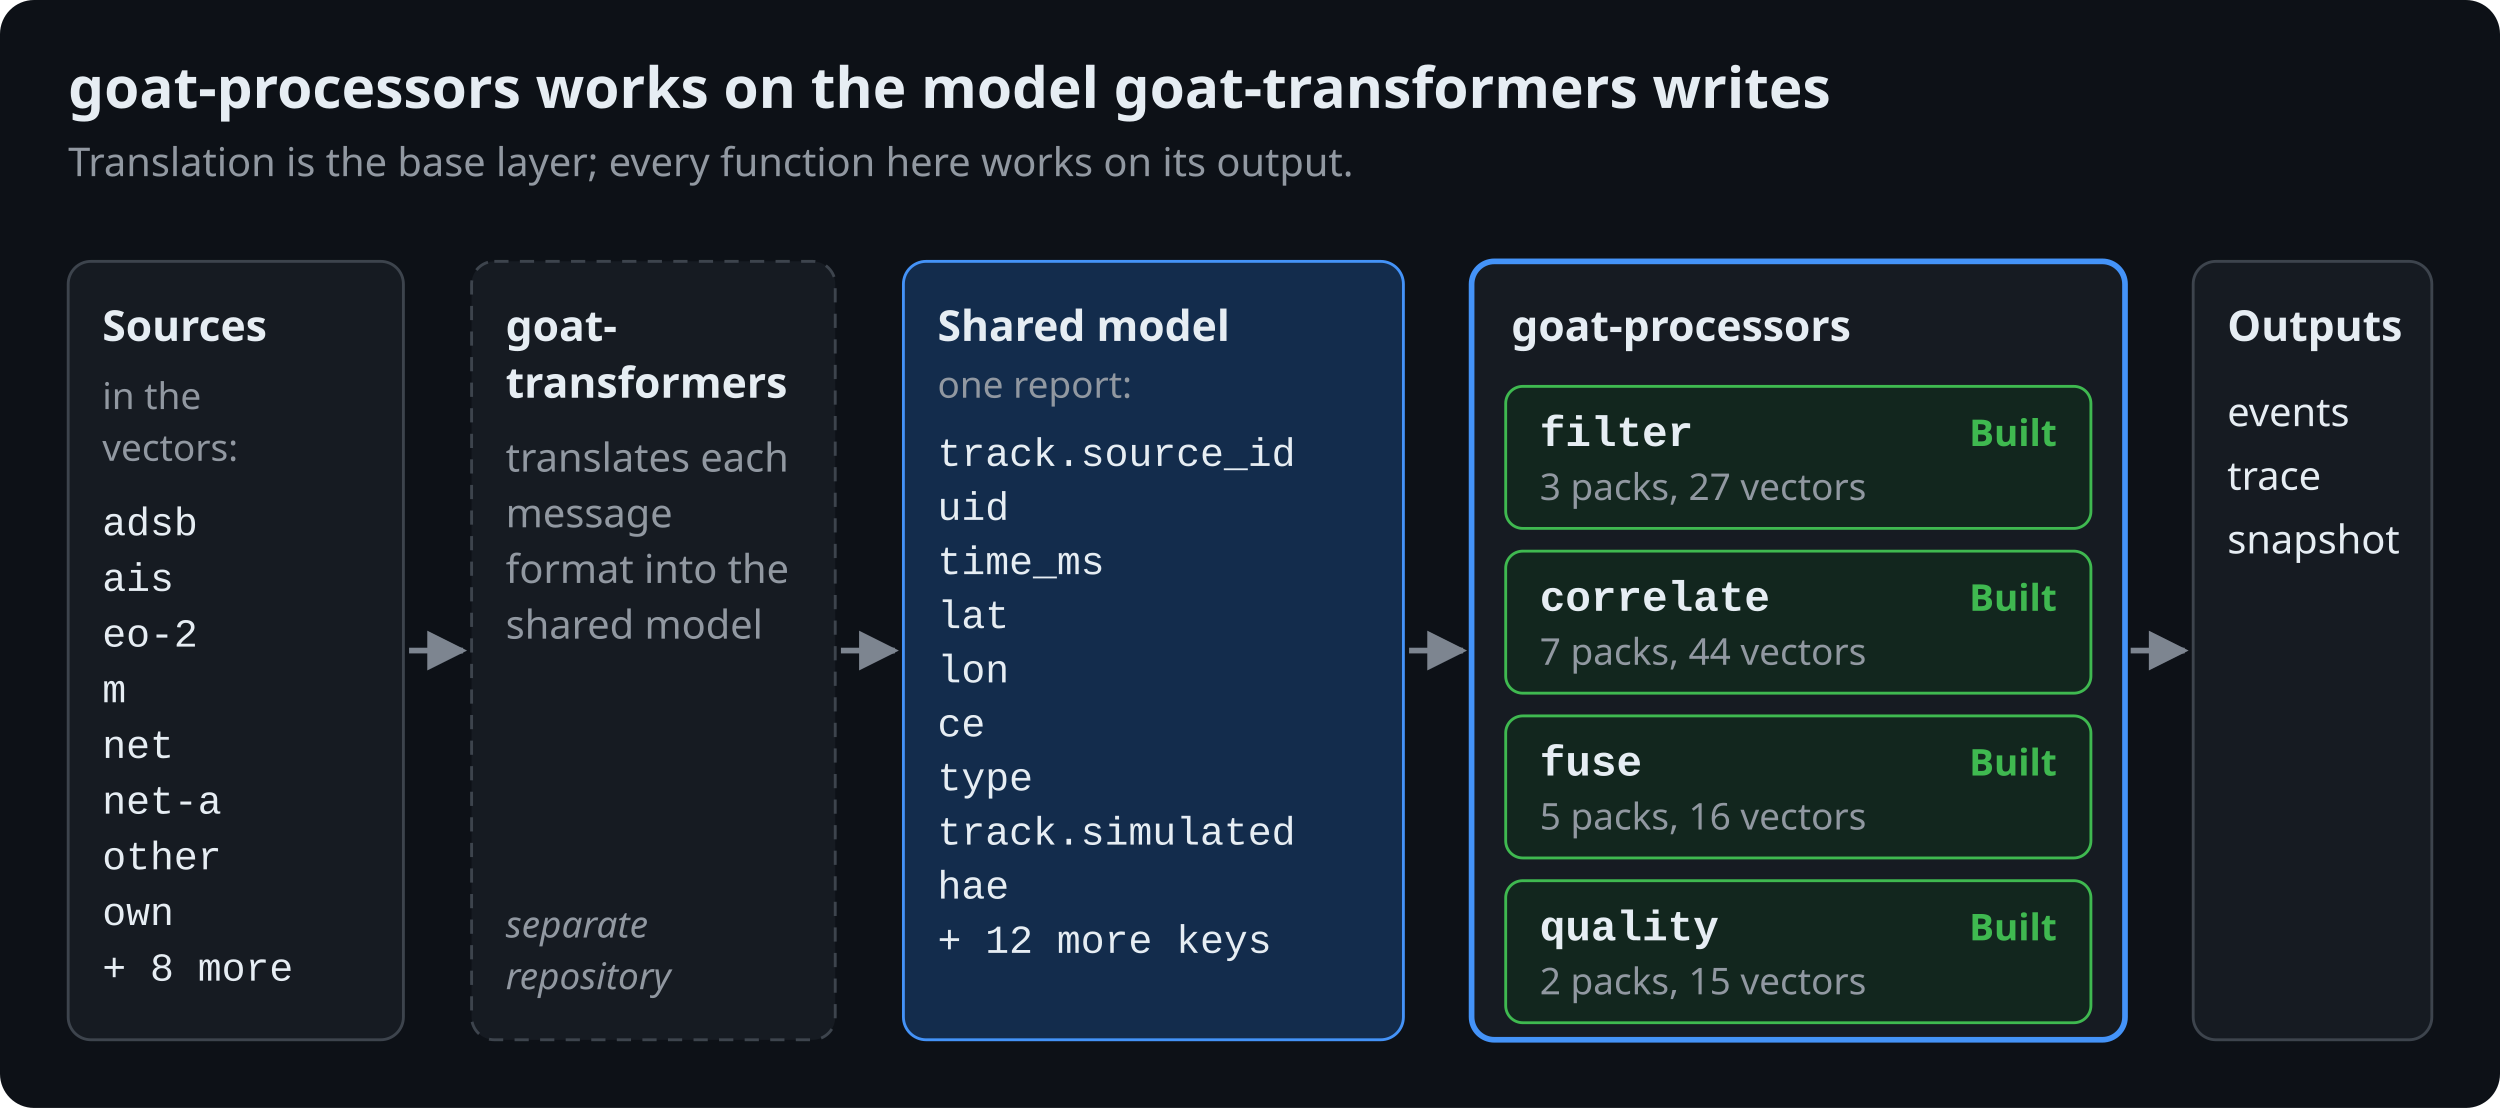
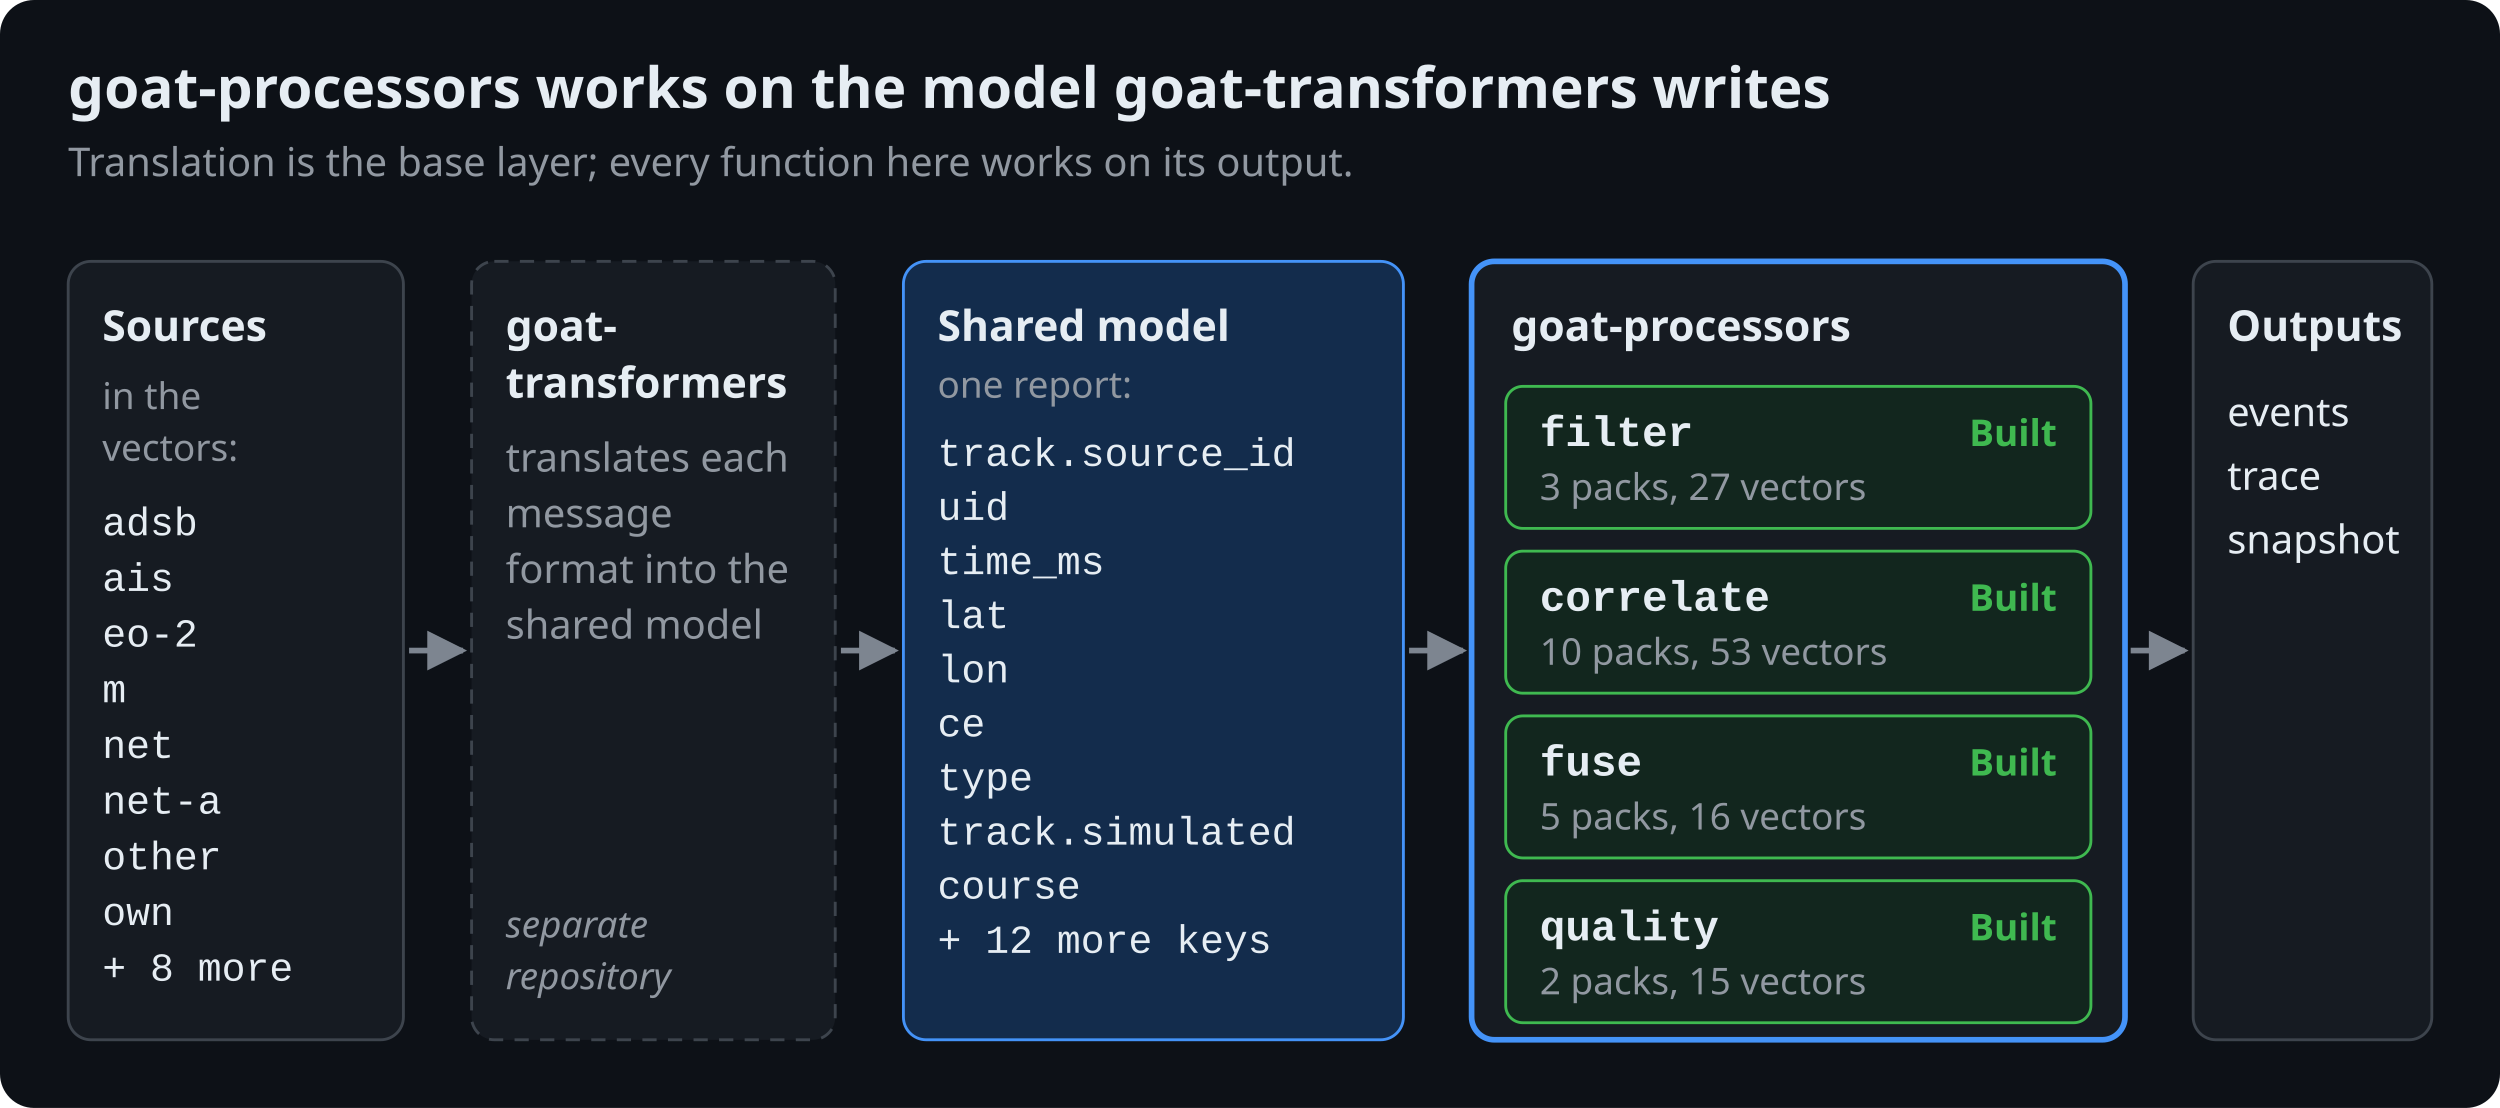
<svg xmlns="http://www.w3.org/2000/svg" viewBox="0 0 880 390" width="880" height="390" role="img" aria-labelledby="t d" font-family="-apple-system, BlinkMacSystemFont, 'Segoe UI', 'Noto Sans', Helvetica, Arial, sans-serif">
  <defs>
    <marker id="arrow" viewBox="0 0 10 10" refX="9" refY="5" markerWidth="7" markerHeight="7" orient="auto-start-reverse">
      <path d="M0,0L10,5L0,10z" fill="#7d8590" />
    </marker>
  </defs>
  <rect width="100%" height="100%" rx="12" fill="#0d1117" />
  <text x="24" y="38" font-size="20" fill="#e6edf3" text-anchor="start" font-weight="600">goat-processors works on the model goat-transformers writes</text>
  <text x="24" y="62" font-size="14" fill="#9198a1" text-anchor="start">Translation is the base layer; every function here works on its output.</text>
  <rect x="24" y="92" width="118" height="274" rx="8" fill="#161b22" stroke="#3d444d" stroke-width="1" />
  <text x="36" y="120" font-size="15" fill="#e6edf3" text-anchor="start" font-weight="600">Sources</text>
  <text x="36" y="144" font-size="13" fill="#9198a1" text-anchor="start">in the</text>
  <text x="36" y="162.2" font-size="13" fill="#9198a1" text-anchor="start">vectors:</text>
  <text x="36" y="188.4" font-size="14" fill="#e6edf3" text-anchor="start" font-family="ui-monospace, SFMono-Regular, 'SF Mono', Menlo, Consolas, 'Liberation Mono', monospace">adsb</text>
  <text x="36" y="208" font-size="14" fill="#e6edf3" text-anchor="start" font-family="ui-monospace, SFMono-Regular, 'SF Mono', Menlo, Consolas, 'Liberation Mono', monospace">ais</text>
  <text x="36" y="227.6" font-size="14" fill="#e6edf3" text-anchor="start" font-family="ui-monospace, SFMono-Regular, 'SF Mono', Menlo, Consolas, 'Liberation Mono', monospace">eo-2</text>
  <text x="36" y="247.2" font-size="14" fill="#e6edf3" text-anchor="start" font-family="ui-monospace, SFMono-Regular, 'SF Mono', Menlo, Consolas, 'Liberation Mono', monospace">m</text>
  <text x="36" y="266.8" font-size="14" fill="#e6edf3" text-anchor="start" font-family="ui-monospace, SFMono-Regular, 'SF Mono', Menlo, Consolas, 'Liberation Mono', monospace">net</text>
  <text x="36" y="286.4" font-size="14" fill="#e6edf3" text-anchor="start" font-family="ui-monospace, SFMono-Regular, 'SF Mono', Menlo, Consolas, 'Liberation Mono', monospace">net-a</text>
  <text x="36" y="306" font-size="14" fill="#e6edf3" text-anchor="start" font-family="ui-monospace, SFMono-Regular, 'SF Mono', Menlo, Consolas, 'Liberation Mono', monospace">other</text>
  <text x="36" y="325.6" font-size="14" fill="#e6edf3" text-anchor="start" font-family="ui-monospace, SFMono-Regular, 'SF Mono', Menlo, Consolas, 'Liberation Mono', monospace">own</text>
  <text x="36" y="345.2" font-size="14" fill="#e6edf3" text-anchor="start" font-family="ui-monospace, SFMono-Regular, 'SF Mono', Menlo, Consolas, 'Liberation Mono', monospace">+ 8 more</text>
  <rect x="166" y="92" width="128" height="274" rx="8" fill="#161b22" stroke="#3d444d" stroke-width="1" stroke-dasharray="5 4" />
  <text x="178" y="120" font-size="15" fill="#e6edf3" text-anchor="start" font-weight="600">goat-</text>
  <text x="178" y="140" font-size="15" fill="#e6edf3" text-anchor="start" font-weight="600">transformers</text>
  <text x="178" y="166" font-size="14" fill="#9198a1" text-anchor="start">translates each</text>
  <text x="178" y="185.6" font-size="14" fill="#9198a1" text-anchor="start">message</text>
  <text x="178" y="205.2" font-size="14" fill="#9198a1" text-anchor="start">format into the</text>
  <text x="178" y="224.8" font-size="14" fill="#9198a1" text-anchor="start">shared model</text>
  <text x="178" y="330" font-size="13" fill="#9198a1" text-anchor="start" font-style="italic">separate</text>
  <text x="178" y="348.2" font-size="13" fill="#9198a1" text-anchor="start" font-style="italic">repository</text>
  <rect x="318" y="92" width="176" height="274" rx="8" fill="#132c4c" stroke="#4493f8" stroke-width="1" />
  <text x="330" y="120" font-size="15" fill="#e6edf3" text-anchor="start" font-weight="600">Shared model</text>
  <text x="330" y="140" font-size="13" fill="#9198a1" text-anchor="start">one report:</text>
  <text x="330" y="164" font-size="14" fill="#e6edf3" text-anchor="start" font-family="ui-monospace, SFMono-Regular, 'SF Mono', Menlo, Consolas, 'Liberation Mono', monospace">track.source_id</text>
  <text x="330" y="183" font-size="14" fill="#e6edf3" text-anchor="start" font-family="ui-monospace, SFMono-Regular, 'SF Mono', Menlo, Consolas, 'Liberation Mono', monospace">uid</text>
  <text x="330" y="202.1" font-size="14" fill="#e6edf3" text-anchor="start" font-family="ui-monospace, SFMono-Regular, 'SF Mono', Menlo, Consolas, 'Liberation Mono', monospace">time_ms</text>
  <text x="330" y="221.1" font-size="14" fill="#e6edf3" text-anchor="start" font-family="ui-monospace, SFMono-Regular, 'SF Mono', Menlo, Consolas, 'Liberation Mono', monospace">lat</text>
  <text x="330" y="240.2" font-size="14" fill="#e6edf3" text-anchor="start" font-family="ui-monospace, SFMono-Regular, 'SF Mono', Menlo, Consolas, 'Liberation Mono', monospace">lon</text>
  <text x="330" y="259.2" font-size="14" fill="#e6edf3" text-anchor="start" font-family="ui-monospace, SFMono-Regular, 'SF Mono', Menlo, Consolas, 'Liberation Mono', monospace">ce</text>
  <text x="330" y="278.2" font-size="14" fill="#e6edf3" text-anchor="start" font-family="ui-monospace, SFMono-Regular, 'SF Mono', Menlo, Consolas, 'Liberation Mono', monospace">type</text>
  <text x="330" y="297.3" font-size="14" fill="#e6edf3" text-anchor="start" font-family="ui-monospace, SFMono-Regular, 'SF Mono', Menlo, Consolas, 'Liberation Mono', monospace">track.simulated</text>
-   <text x="330" y="316.3" font-size="14" fill="#e6edf3" text-anchor="start" font-family="ui-monospace, SFMono-Regular, 'SF Mono', Menlo, Consolas, 'Liberation Mono', monospace">hae</text>
+   <text x="330" y="316.3" font-size="14" fill="#e6edf3" text-anchor="start" font-family="ui-monospace, SFMono-Regular, 'SF Mono', Menlo, Consolas, 'Liberation Mono', monospace">course</text>
  <text x="330" y="335.4" font-size="14" fill="#e6edf3" text-anchor="start" font-family="ui-monospace, SFMono-Regular, 'SF Mono', Menlo, Consolas, 'Liberation Mono', monospace">+ 12 more keys</text>
  <rect x="518" y="92" width="230" height="274" rx="8" fill="#161b22" stroke="#4493f8" stroke-width="2" />
  <text x="532" y="120" font-size="15" fill="#e6edf3" text-anchor="start" font-weight="600">goat-processors</text>
  <rect x="530" y="136" width="206" height="50" rx="6" fill="#12261e" stroke="#3fb950" stroke-width="1" />
  <text x="542" y="157" font-size="15" fill="#e6edf3" text-anchor="start" font-weight="600" font-family="ui-monospace, SFMono-Regular, 'SF Mono', Menlo, Consolas, 'Liberation Mono', monospace">filter</text>
  <text x="724" y="157" font-size="13" fill="#3fb950" text-anchor="end" font-weight="600">Built</text>
  <text x="542" y="176" font-size="13" fill="#9198a1" text-anchor="start">3 packs, 27 vectors</text>
  <rect x="530" y="194" width="206" height="50" rx="6" fill="#12261e" stroke="#3fb950" stroke-width="1" />
  <text x="542" y="215" font-size="15" fill="#e6edf3" text-anchor="start" font-weight="600" font-family="ui-monospace, SFMono-Regular, 'SF Mono', Menlo, Consolas, 'Liberation Mono', monospace">correlate</text>
  <text x="724" y="215" font-size="13" fill="#3fb950" text-anchor="end" font-weight="600">Built</text>
-   <text x="542" y="234" font-size="13" fill="#9198a1" text-anchor="start">7 packs, 44 vectors</text>
+   <text x="542" y="234" font-size="13" fill="#9198a1" text-anchor="start">10 packs, 53 vectors</text>
  <rect x="530" y="252" width="206" height="50" rx="6" fill="#12261e" stroke="#3fb950" stroke-width="1" />
  <text x="542" y="273" font-size="15" fill="#e6edf3" text-anchor="start" font-weight="600" font-family="ui-monospace, SFMono-Regular, 'SF Mono', Menlo, Consolas, 'Liberation Mono', monospace">fuse</text>
  <text x="724" y="273" font-size="13" fill="#3fb950" text-anchor="end" font-weight="600">Built</text>
  <text x="542" y="292" font-size="13" fill="#9198a1" text-anchor="start">5 packs, 16 vectors</text>
  <rect x="530" y="310" width="206" height="50" rx="6" fill="#12261e" stroke="#3fb950" stroke-width="1" />
  <text x="542" y="331" font-size="15" fill="#e6edf3" text-anchor="start" font-weight="600" font-family="ui-monospace, SFMono-Regular, 'SF Mono', Menlo, Consolas, 'Liberation Mono', monospace">quality</text>
  <text x="724" y="331" font-size="13" fill="#3fb950" text-anchor="end" font-weight="600">Built</text>
  <text x="542" y="350" font-size="13" fill="#9198a1" text-anchor="start">2 packs, 15 vectors</text>
  <rect x="772" y="92" width="84" height="274" rx="8" fill="#161b22" stroke="#3d444d" stroke-width="1" />
  <text x="784" y="120" font-size="15" fill="#e6edf3" text-anchor="start" font-weight="600">Outputs</text>
  <text x="784" y="150" font-size="14" fill="#e6edf3" text-anchor="start">events</text>
  <text x="784" y="172.4" font-size="14" fill="#e6edf3" text-anchor="start">trace</text>
  <text x="784" y="194.8" font-size="14" fill="#e6edf3" text-anchor="start">snapshot</text>
  <line x1="144" y1="229" x2="163" y2="229" stroke="#7d8590" stroke-width="2" marker-end="url(#arrow)" />
  <line x1="296" y1="229" x2="315" y2="229" stroke="#7d8590" stroke-width="2" marker-end="url(#arrow)" />
  <line x1="496" y1="229" x2="515" y2="229" stroke="#7d8590" stroke-width="2" marker-end="url(#arrow)" />
  <line x1="750" y1="229" x2="769" y2="229" stroke="#7d8590" stroke-width="2" marker-end="url(#arrow)" />
</svg>
